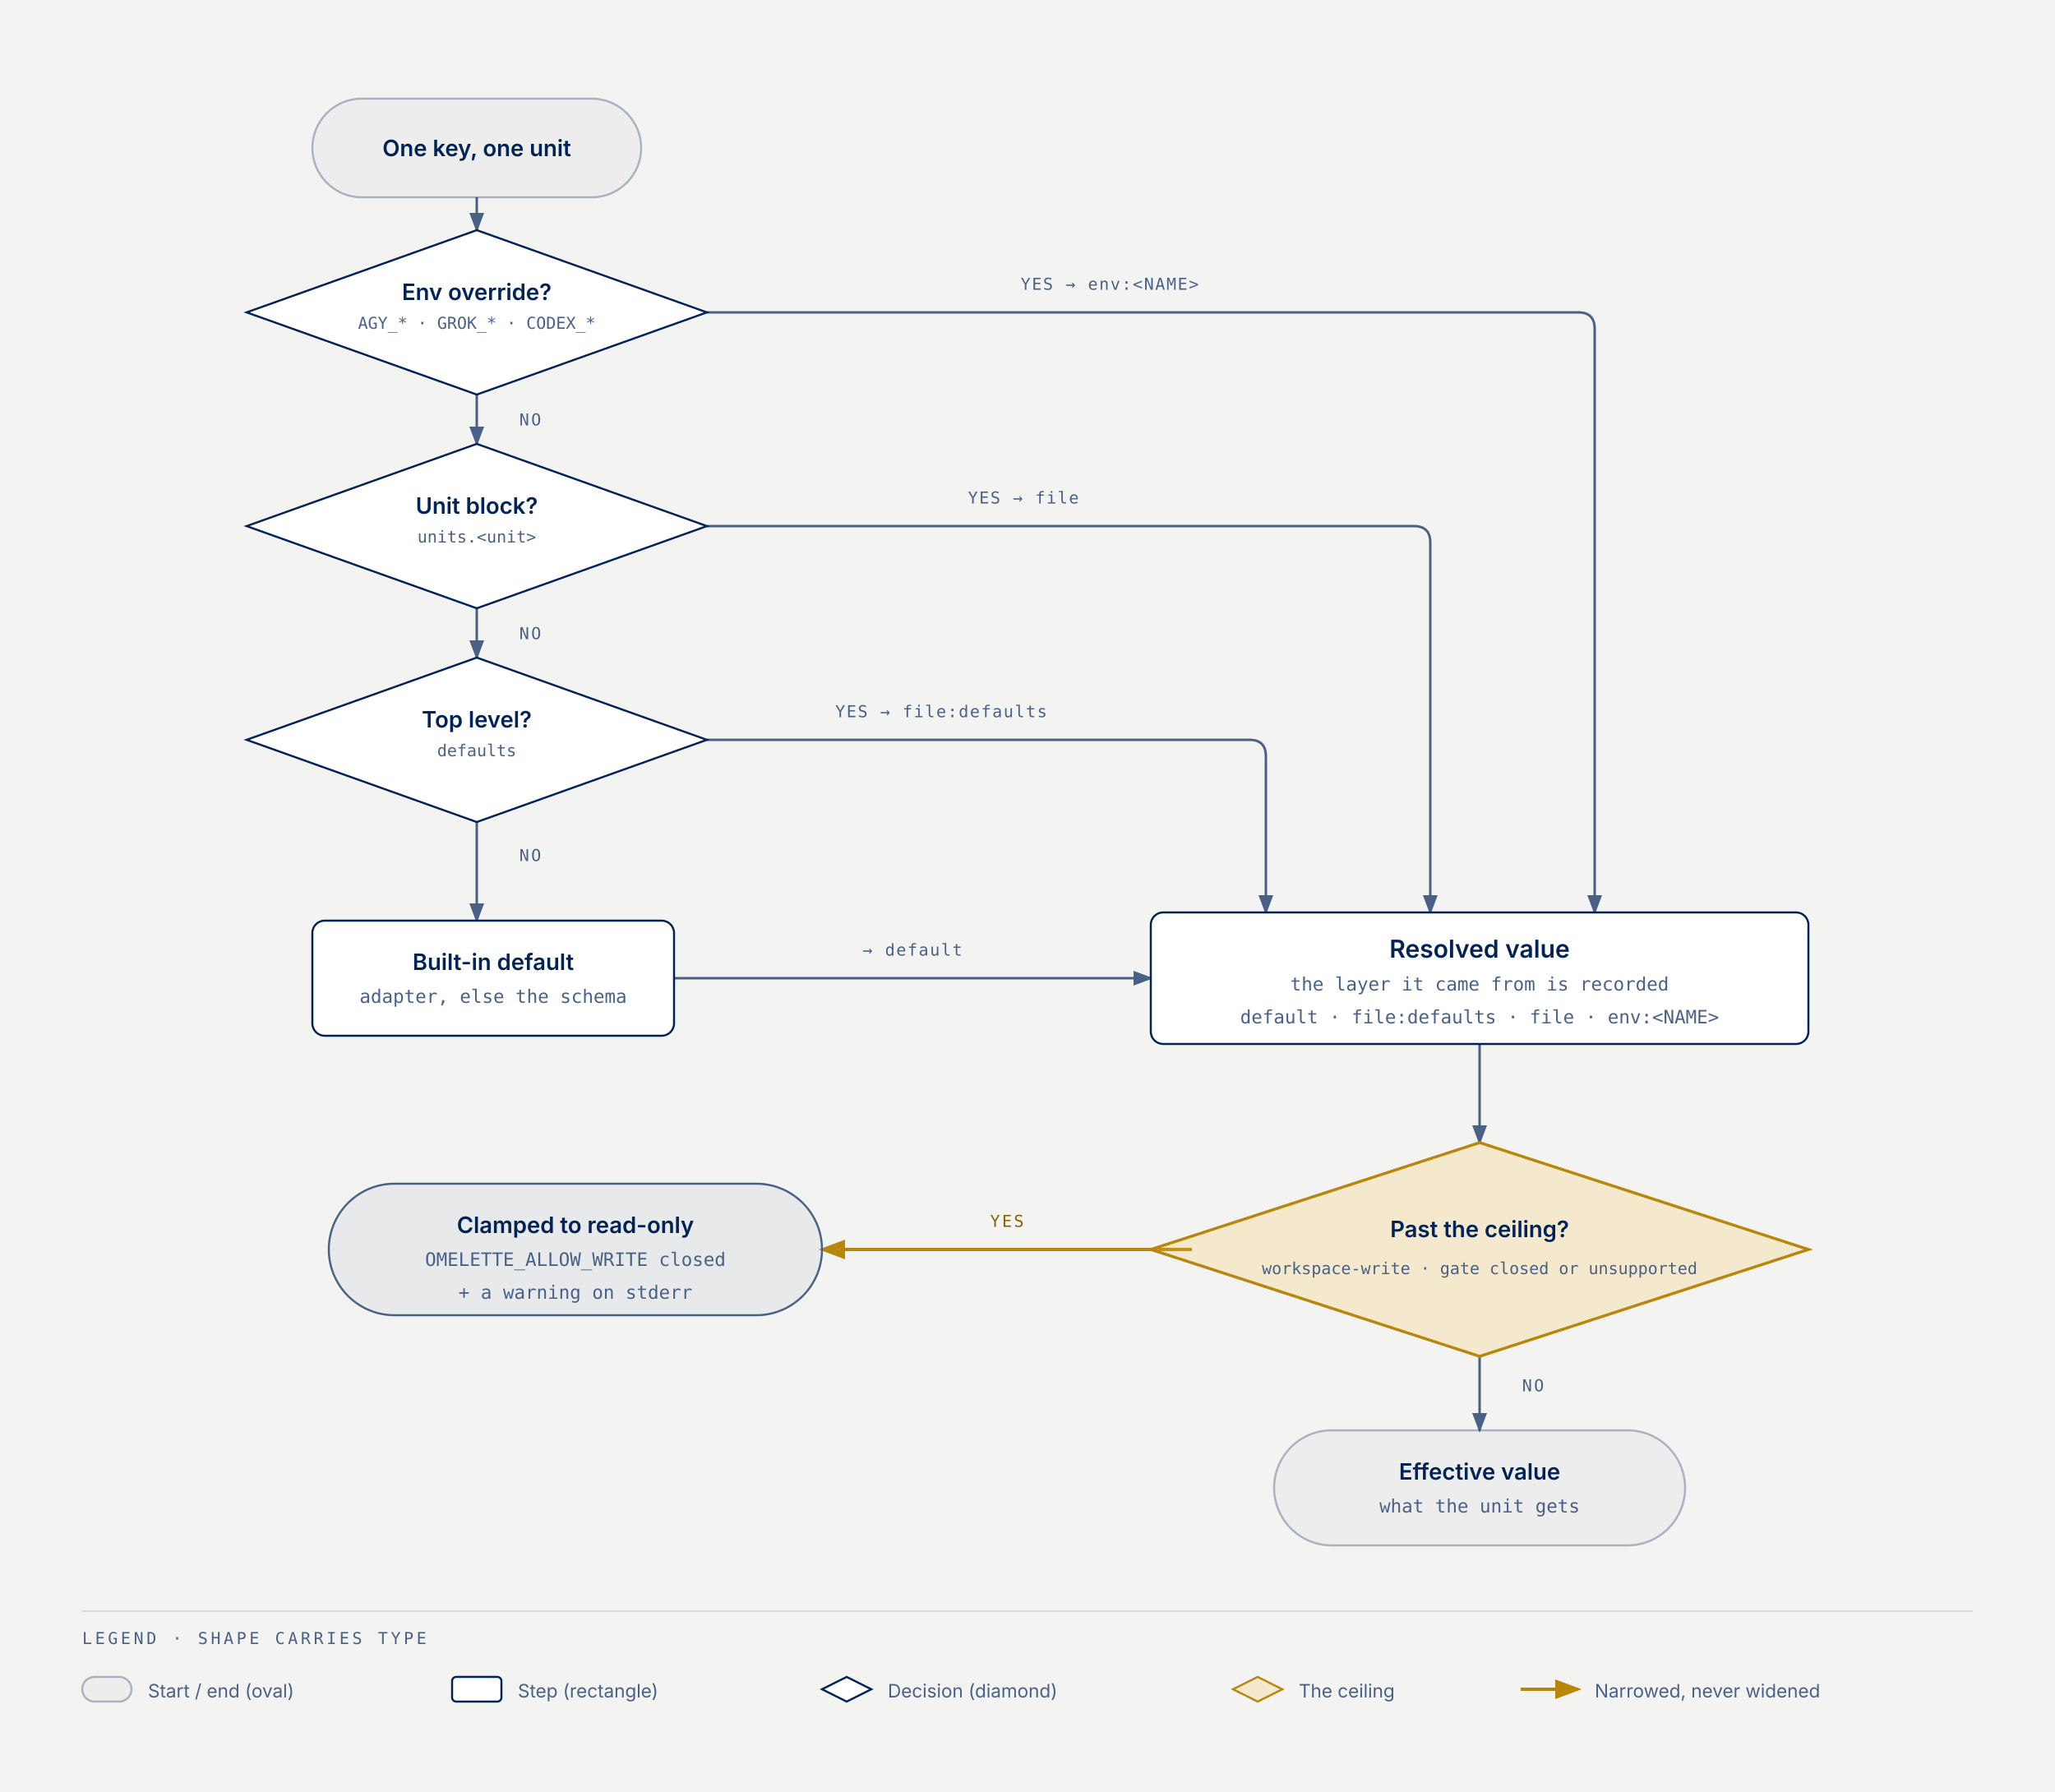
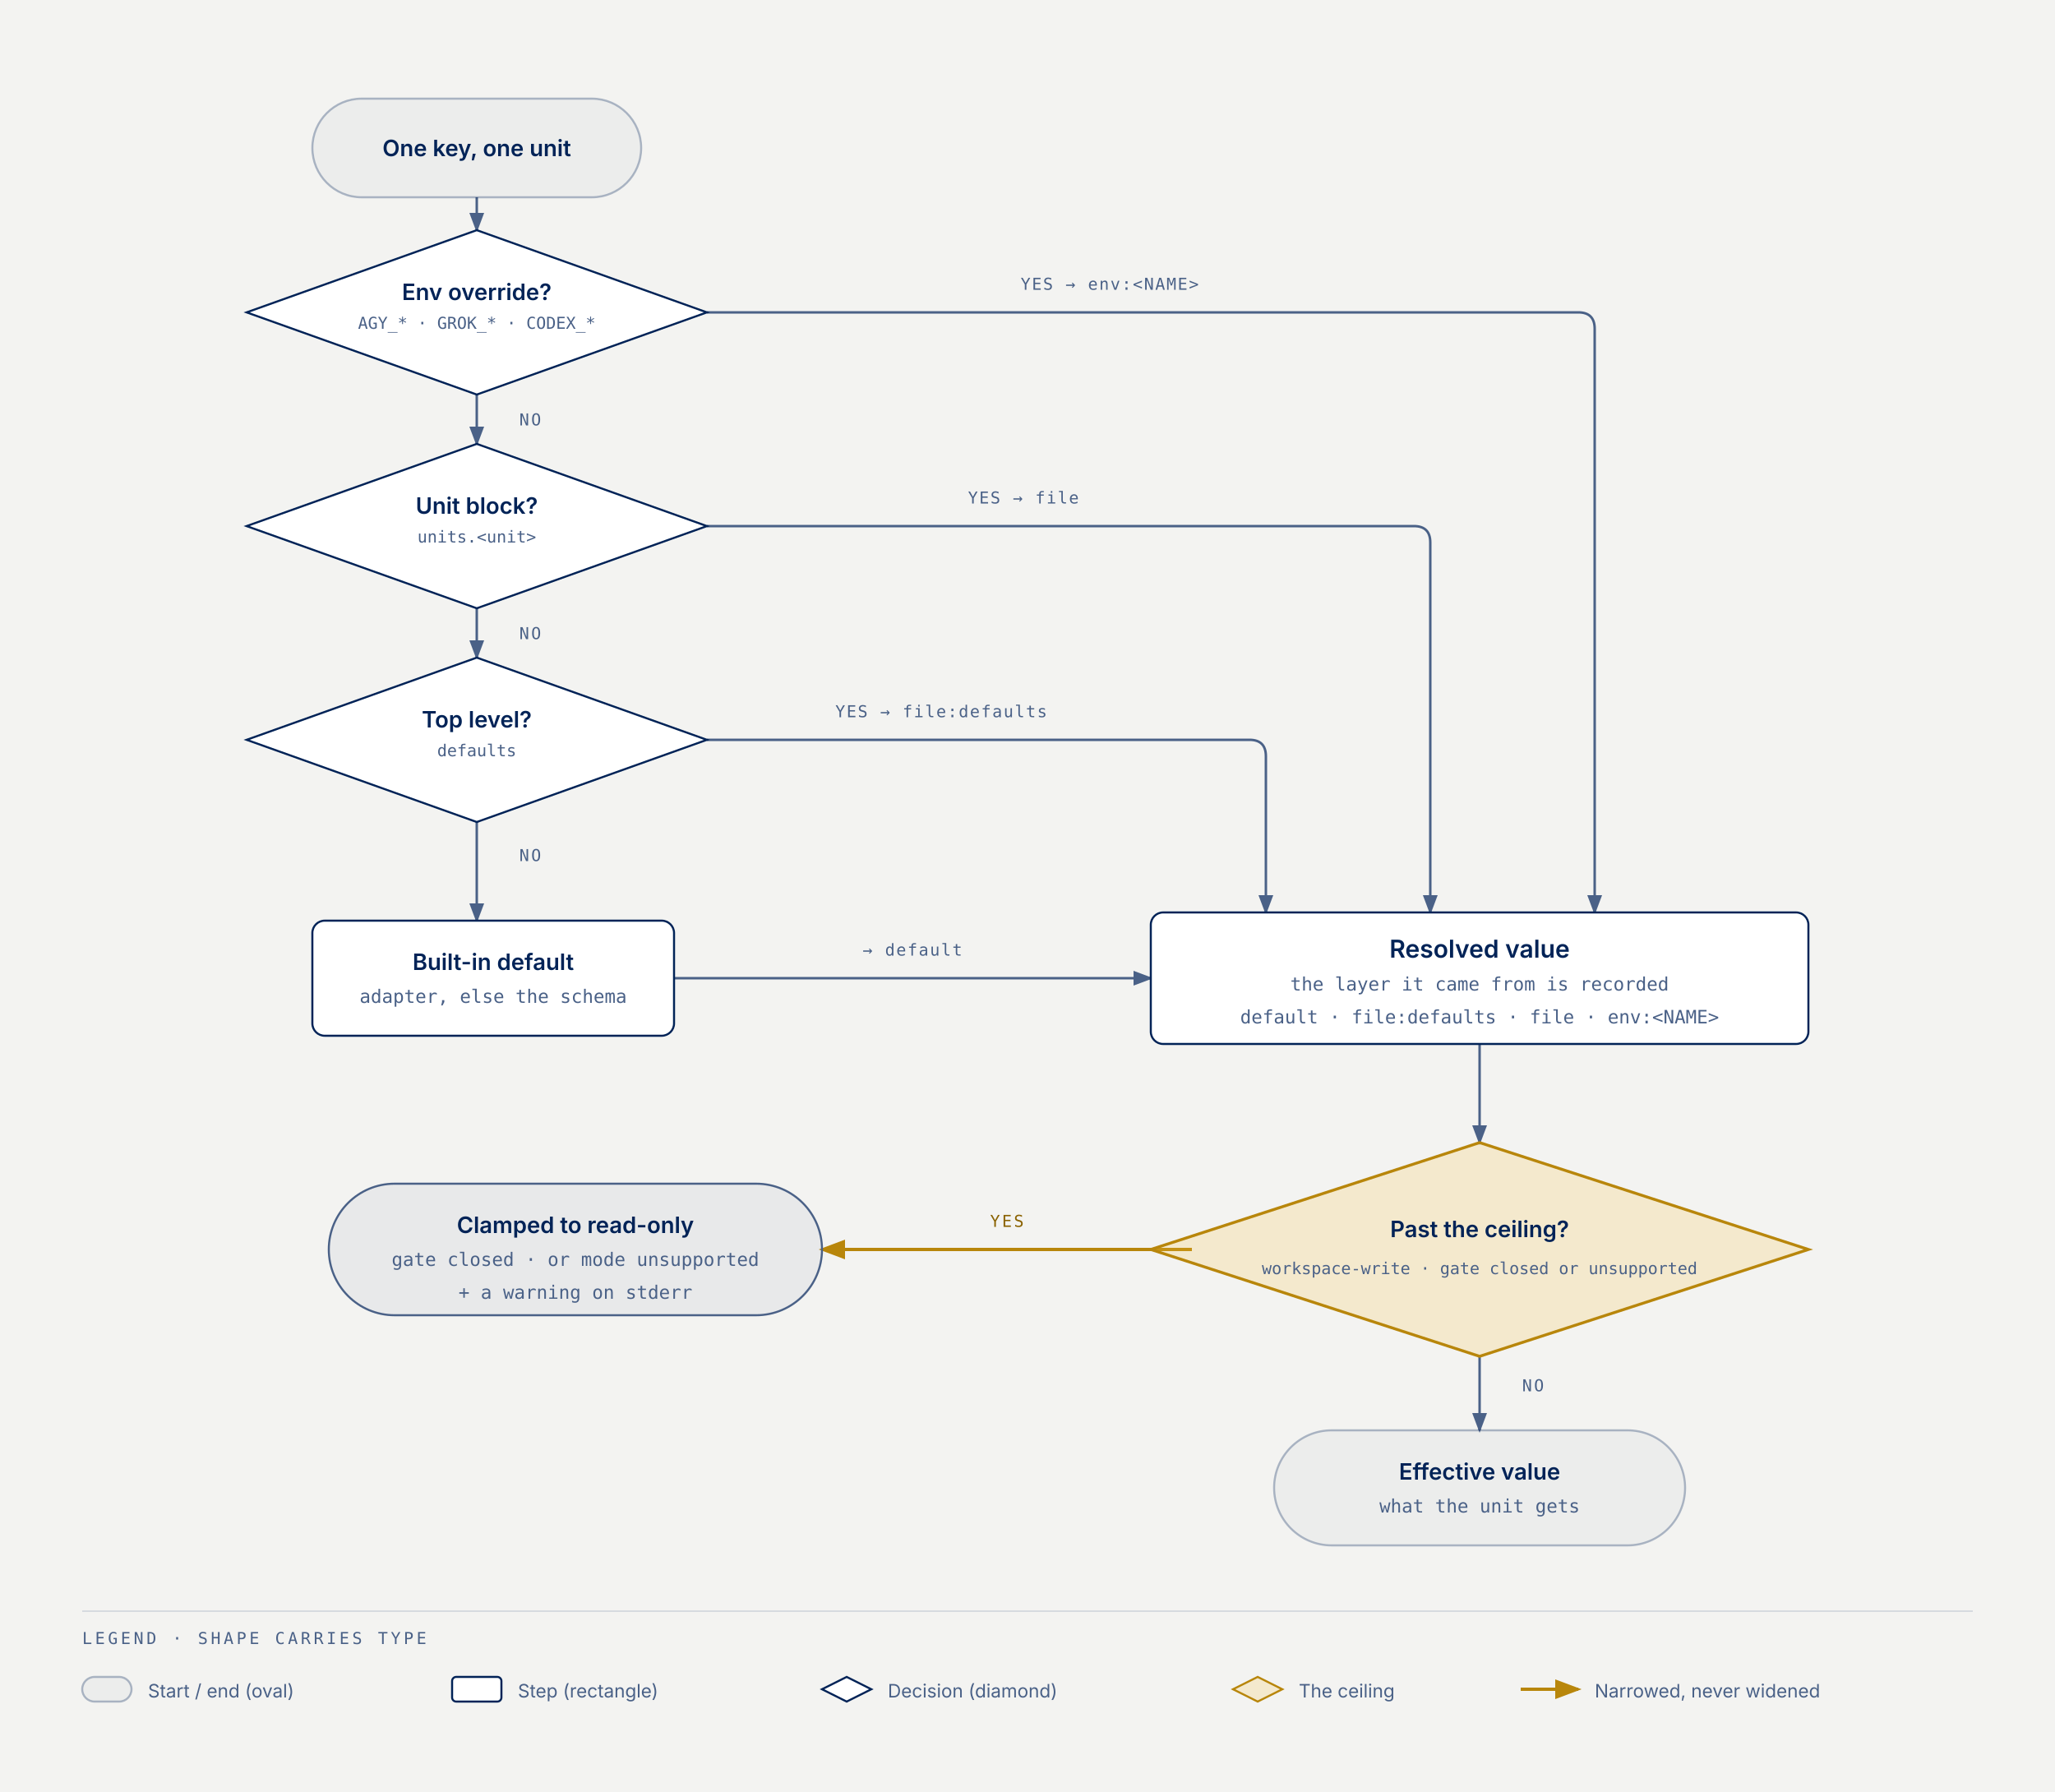
<svg xmlns="http://www.w3.org/2000/svg" viewBox="0 0 1000 872" role="img" aria-labelledby="config-resolution-title config-resolution-desc">
  <defs>
    <marker id="cr-arrow" markerWidth="8" markerHeight="6" refX="7" refY="3" orient="auto">
      <polygon points="0 0, 8 3, 0 6" fill="#4a6187" />
    </marker>
    <marker id="cr-arrow-accent" markerWidth="8" markerHeight="6" refX="7" refY="3" orient="auto">
      <polygon points="0 0, 8 3, 0 6" fill="#b8860b" />
    </marker>
  </defs>
  <rect width="100%" height="100%" fill="#f3f3f1" />
  <line x1="232" y1="96" x2="232" y2="112" stroke="#4a6187" stroke-width="1.2" marker-end="url(#cr-arrow)" />
  <line x1="232" y1="192" x2="232" y2="216" stroke="#4a6187" stroke-width="1.2" marker-end="url(#cr-arrow)" />
  <line x1="232" y1="296" x2="232" y2="320" stroke="#4a6187" stroke-width="1.2" marker-end="url(#cr-arrow)" />
  <line x1="232" y1="400" x2="232" y2="448" stroke="#4a6187" stroke-width="1.2" marker-end="url(#cr-arrow)" />
  <path d="M 344,152 H 768 Q 776,152 776,160 V 444" fill="none" stroke="#4a6187" stroke-width="1.2" marker-end="url(#cr-arrow)" />
  <path d="M 344,256 H 688 Q 696,256 696,264 V 444" fill="none" stroke="#4a6187" stroke-width="1.2" marker-end="url(#cr-arrow)" />
  <path d="M 344,360 H 608 Q 616,360 616,368 V 444" fill="none" stroke="#4a6187" stroke-width="1.2" marker-end="url(#cr-arrow)" />
  <line x1="328" y1="476" x2="560" y2="476" stroke="#4a6187" stroke-width="1.2" marker-end="url(#cr-arrow)" />
  <line x1="720" y1="508" x2="720" y2="556" stroke="#4a6187" stroke-width="1.2" marker-end="url(#cr-arrow)" />
  <line x1="580" y1="608" x2="400" y2="608" stroke="#b8860b" stroke-width="1.6" marker-end="url(#cr-arrow-accent)" />
  <line x1="720" y1="660" x2="720" y2="696" stroke="#4a6187" stroke-width="1.2" marker-end="url(#cr-arrow)" />
  <rect x="484" y="132" width="112" height="12" rx="2" fill="#f3f3f1" />
  <text x="540" y="141" fill="#4a6187" font-size="8" font-family="'Geist Mono', 'SF Mono', Menlo, Consolas, monospace" text-anchor="middle" letter-spacing="0.08em">YES → env:&lt;NAME&gt;</text>
  <rect x="460" y="236" width="76" height="12" rx="2" fill="#f3f3f1" />
  <text x="498" y="245" fill="#4a6187" font-size="8" font-family="'Geist Mono', 'SF Mono', Menlo, Consolas, monospace" text-anchor="middle" letter-spacing="0.08em">YES → file</text>
  <rect x="396" y="340" width="124" height="12" rx="2" fill="#f3f3f1" />
  <text x="458" y="349" fill="#4a6187" font-size="8" font-family="'Geist Mono', 'SF Mono', Menlo, Consolas, monospace" text-anchor="middle" letter-spacing="0.08em">YES → file:defaults</text>
  <rect x="242" y="198" width="32" height="12" rx="2" fill="#f3f3f1" />
  <text x="258" y="207" fill="#4a6187" font-size="8" font-family="'Geist Mono', 'SF Mono', Menlo, Consolas, monospace" text-anchor="middle" letter-spacing="0.12em">NO</text>
  <rect x="242" y="302" width="32" height="12" rx="2" fill="#f3f3f1" />
  <text x="258" y="311" fill="#4a6187" font-size="8" font-family="'Geist Mono', 'SF Mono', Menlo, Consolas, monospace" text-anchor="middle" letter-spacing="0.12em">NO</text>
  <rect x="242" y="410" width="32" height="12" rx="2" fill="#f3f3f1" />
  <text x="258" y="419" fill="#4a6187" font-size="8" font-family="'Geist Mono', 'SF Mono', Menlo, Consolas, monospace" text-anchor="middle" letter-spacing="0.12em">NO</text>
  <rect x="400" y="456" width="88" height="12" rx="2" fill="#f3f3f1" />
  <text x="444" y="465" fill="#4a6187" font-size="8" font-family="'Geist Mono', 'SF Mono', Menlo, Consolas, monospace" text-anchor="middle" letter-spacing="0.08em">→ default</text>
  <rect x="470" y="588" width="40" height="12" rx="2" fill="#f3f3f1" />
  <text x="490" y="597" fill="#8a6200" font-size="8" font-family="'Geist Mono', 'SF Mono', Menlo, Consolas, monospace" text-anchor="middle" letter-spacing="0.12em">YES</text>
  <rect x="730" y="668" width="32" height="12" rx="2" fill="#f3f3f1" />
  <text x="746" y="677" fill="#4a6187" font-size="8" font-family="'Geist Mono', 'SF Mono', Menlo, Consolas, monospace" text-anchor="middle" letter-spacing="0.12em">NO</text>
  <rect x="152" y="48" width="160" height="48" rx="24" fill="#012357" fill-opacity="0.03" stroke="#012357" stroke-opacity="0.30" stroke-width="1" />
  <text x="232" y="76" fill="#012357" font-size="11" font-weight="600" font-family="Geist, Inter, -apple-system, 'Segoe UI', Helvetica, Arial, sans-serif" text-anchor="middle">One key, one unit</text>
  <polygon points="232,112 344,152 232,192 120,152" fill="#ffffff" stroke="#012357" stroke-width="1" />
  <text x="232" y="146" fill="#012357" font-size="11" font-weight="600" font-family="Geist, Inter, -apple-system, 'Segoe UI', Helvetica, Arial, sans-serif" text-anchor="middle">Env override?</text>
  <text x="232" y="160" fill="#4a6187" font-size="8" font-family="'Geist Mono', 'SF Mono', Menlo, Consolas, monospace" text-anchor="middle">AGY_* · GROK_* · CODEX_*</text>
  <polygon points="232,216 344,256 232,296 120,256" fill="#ffffff" stroke="#012357" stroke-width="1" />
  <text x="232" y="250" fill="#012357" font-size="11" font-weight="600" font-family="Geist, Inter, -apple-system, 'Segoe UI', Helvetica, Arial, sans-serif" text-anchor="middle">Unit block?</text>
  <text x="232" y="264" fill="#4a6187" font-size="8" font-family="'Geist Mono', 'SF Mono', Menlo, Consolas, monospace" text-anchor="middle">units.&lt;unit&gt;</text>
  <polygon points="232,320 344,360 232,400 120,360" fill="#ffffff" stroke="#012357" stroke-width="1" />
  <text x="232" y="354" fill="#012357" font-size="11" font-weight="600" font-family="Geist, Inter, -apple-system, 'Segoe UI', Helvetica, Arial, sans-serif" text-anchor="middle">Top level?</text>
  <text x="232" y="368" fill="#4a6187" font-size="8" font-family="'Geist Mono', 'SF Mono', Menlo, Consolas, monospace" text-anchor="middle">defaults</text>
  <rect x="152" y="448" width="176" height="56" rx="6" fill="#ffffff" stroke="#012357" stroke-width="1" />
  <text x="240" y="472" fill="#012357" font-size="11" font-weight="600" font-family="Geist, Inter, -apple-system, 'Segoe UI', Helvetica, Arial, sans-serif" text-anchor="middle">Built-in default</text>
  <text x="240" y="488" fill="#4a6187" font-size="9" font-family="'Geist Mono', 'SF Mono', Menlo, Consolas, monospace" text-anchor="middle">adapter, else the schema</text>
  <rect x="560" y="444" width="320" height="64" rx="6" fill="#ffffff" stroke="#012357" stroke-width="1" />
  <text x="720" y="466" fill="#012357" font-size="12" font-weight="600" font-family="Geist, Inter, -apple-system, 'Segoe UI', Helvetica, Arial, sans-serif" text-anchor="middle">Resolved value</text>
  <text x="720" y="482" fill="#4a6187" font-size="9" font-family="'Geist Mono', 'SF Mono', Menlo, Consolas, monospace" text-anchor="middle">the layer it came from is recorded</text>
  <text x="720" y="498" fill="#4a6187" font-size="9" font-family="'Geist Mono', 'SF Mono', Menlo, Consolas, monospace" text-anchor="middle">default · file:defaults · file · env:&lt;NAME&gt;</text>
  <polygon points="720,556 880,608 720,660 560,608" fill="#fac440" fill-opacity="0.20" stroke="#b8860b" stroke-width="1.4" />
  <text x="720" y="602" fill="#012357" font-size="11" font-weight="600" font-family="Geist, Inter, -apple-system, 'Segoe UI', Helvetica, Arial, sans-serif" text-anchor="middle">Past the ceiling?</text>
  <text x="720" y="620" fill="#4a6187" font-size="8" font-family="'Geist Mono', 'SF Mono', Menlo, Consolas, monospace" text-anchor="middle">workspace-write · gate closed or unsupported</text>
  <rect x="160" y="576" width="240" height="64" rx="32" fill="#012357" fill-opacity="0.05" stroke="#4a6187" stroke-width="1" />
  <text x="280" y="600" fill="#012357" font-size="11" font-weight="600" font-family="Geist, Inter, -apple-system, 'Segoe UI', Helvetica, Arial, sans-serif" text-anchor="middle">Clamped to read-only</text>
-   <text x="280" y="616" fill="#4a6187" font-size="9" font-family="'Geist Mono', 'SF Mono', Menlo, Consolas, monospace" text-anchor="middle">OMELETTE_ALLOW_WRITE closed</text>
+   <text x="280" y="616" fill="#4a6187" font-size="9" font-family="'Geist Mono', 'SF Mono', Menlo, Consolas, monospace" text-anchor="middle">gate closed · or mode unsupported</text>
  <text x="280" y="632" fill="#4a6187" font-size="9" font-family="'Geist Mono', 'SF Mono', Menlo, Consolas, monospace" text-anchor="middle">+ a warning on stderr</text>
  <rect x="620" y="696" width="200" height="56" rx="28" fill="#012357" fill-opacity="0.03" stroke="#012357" stroke-opacity="0.30" stroke-width="1" />
  <text x="720" y="720" fill="#012357" font-size="11" font-weight="600" font-family="Geist, Inter, -apple-system, 'Segoe UI', Helvetica, Arial, sans-serif" text-anchor="middle">Effective value</text>
  <text x="720" y="736" fill="#4a6187" font-size="9" font-family="'Geist Mono', 'SF Mono', Menlo, Consolas, monospace" text-anchor="middle">what the unit gets</text>
  <line x1="40" y1="784" x2="960" y2="784" stroke="#012357" stroke-opacity="0.12" stroke-width="0.8" />
  <text x="40" y="800" fill="#4a6187" font-size="8" font-family="'Geist Mono', 'SF Mono', Menlo, Consolas, monospace" letter-spacing="0.18em">LEGEND · SHAPE CARRIES TYPE</text>
  <rect x="40" y="816" width="24" height="12" rx="6" fill="#012357" fill-opacity="0.03" stroke="#012357" stroke-opacity="0.30" stroke-width="1" />
  <text x="72" y="826" fill="#4a6187" font-size="9" font-family="Geist, Inter, -apple-system, 'Segoe UI', Helvetica, Arial, sans-serif">Start / end (oval)</text>
  <rect x="220" y="816" width="24" height="12" rx="2" fill="#ffffff" stroke="#012357" stroke-width="1" />
  <text x="252" y="826" fill="#4a6187" font-size="9" font-family="Geist, Inter, -apple-system, 'Segoe UI', Helvetica, Arial, sans-serif">Step (rectangle)</text>
  <polygon points="400,822 412,816 424,822 412,828" fill="#ffffff" stroke="#012357" stroke-width="1" />
  <text x="432" y="826" fill="#4a6187" font-size="9" font-family="Geist, Inter, -apple-system, 'Segoe UI', Helvetica, Arial, sans-serif">Decision (diamond)</text>
  <polygon points="600,822 612,816 624,822 612,828" fill="#fac440" fill-opacity="0.20" stroke="#b8860b" stroke-width="1" />
  <text x="632" y="826" fill="#4a6187" font-size="9" font-family="Geist, Inter, -apple-system, 'Segoe UI', Helvetica, Arial, sans-serif">The ceiling</text>
  <line x1="740" y1="822" x2="768" y2="822" stroke="#b8860b" stroke-width="1.6" marker-end="url(#cr-arrow-accent)" />
  <text x="776" y="826" fill="#4a6187" font-size="9" font-family="Geist, Inter, -apple-system, 'Segoe UI', Helvetica, Arial, sans-serif">Narrowed, never widened</text>
</svg>
